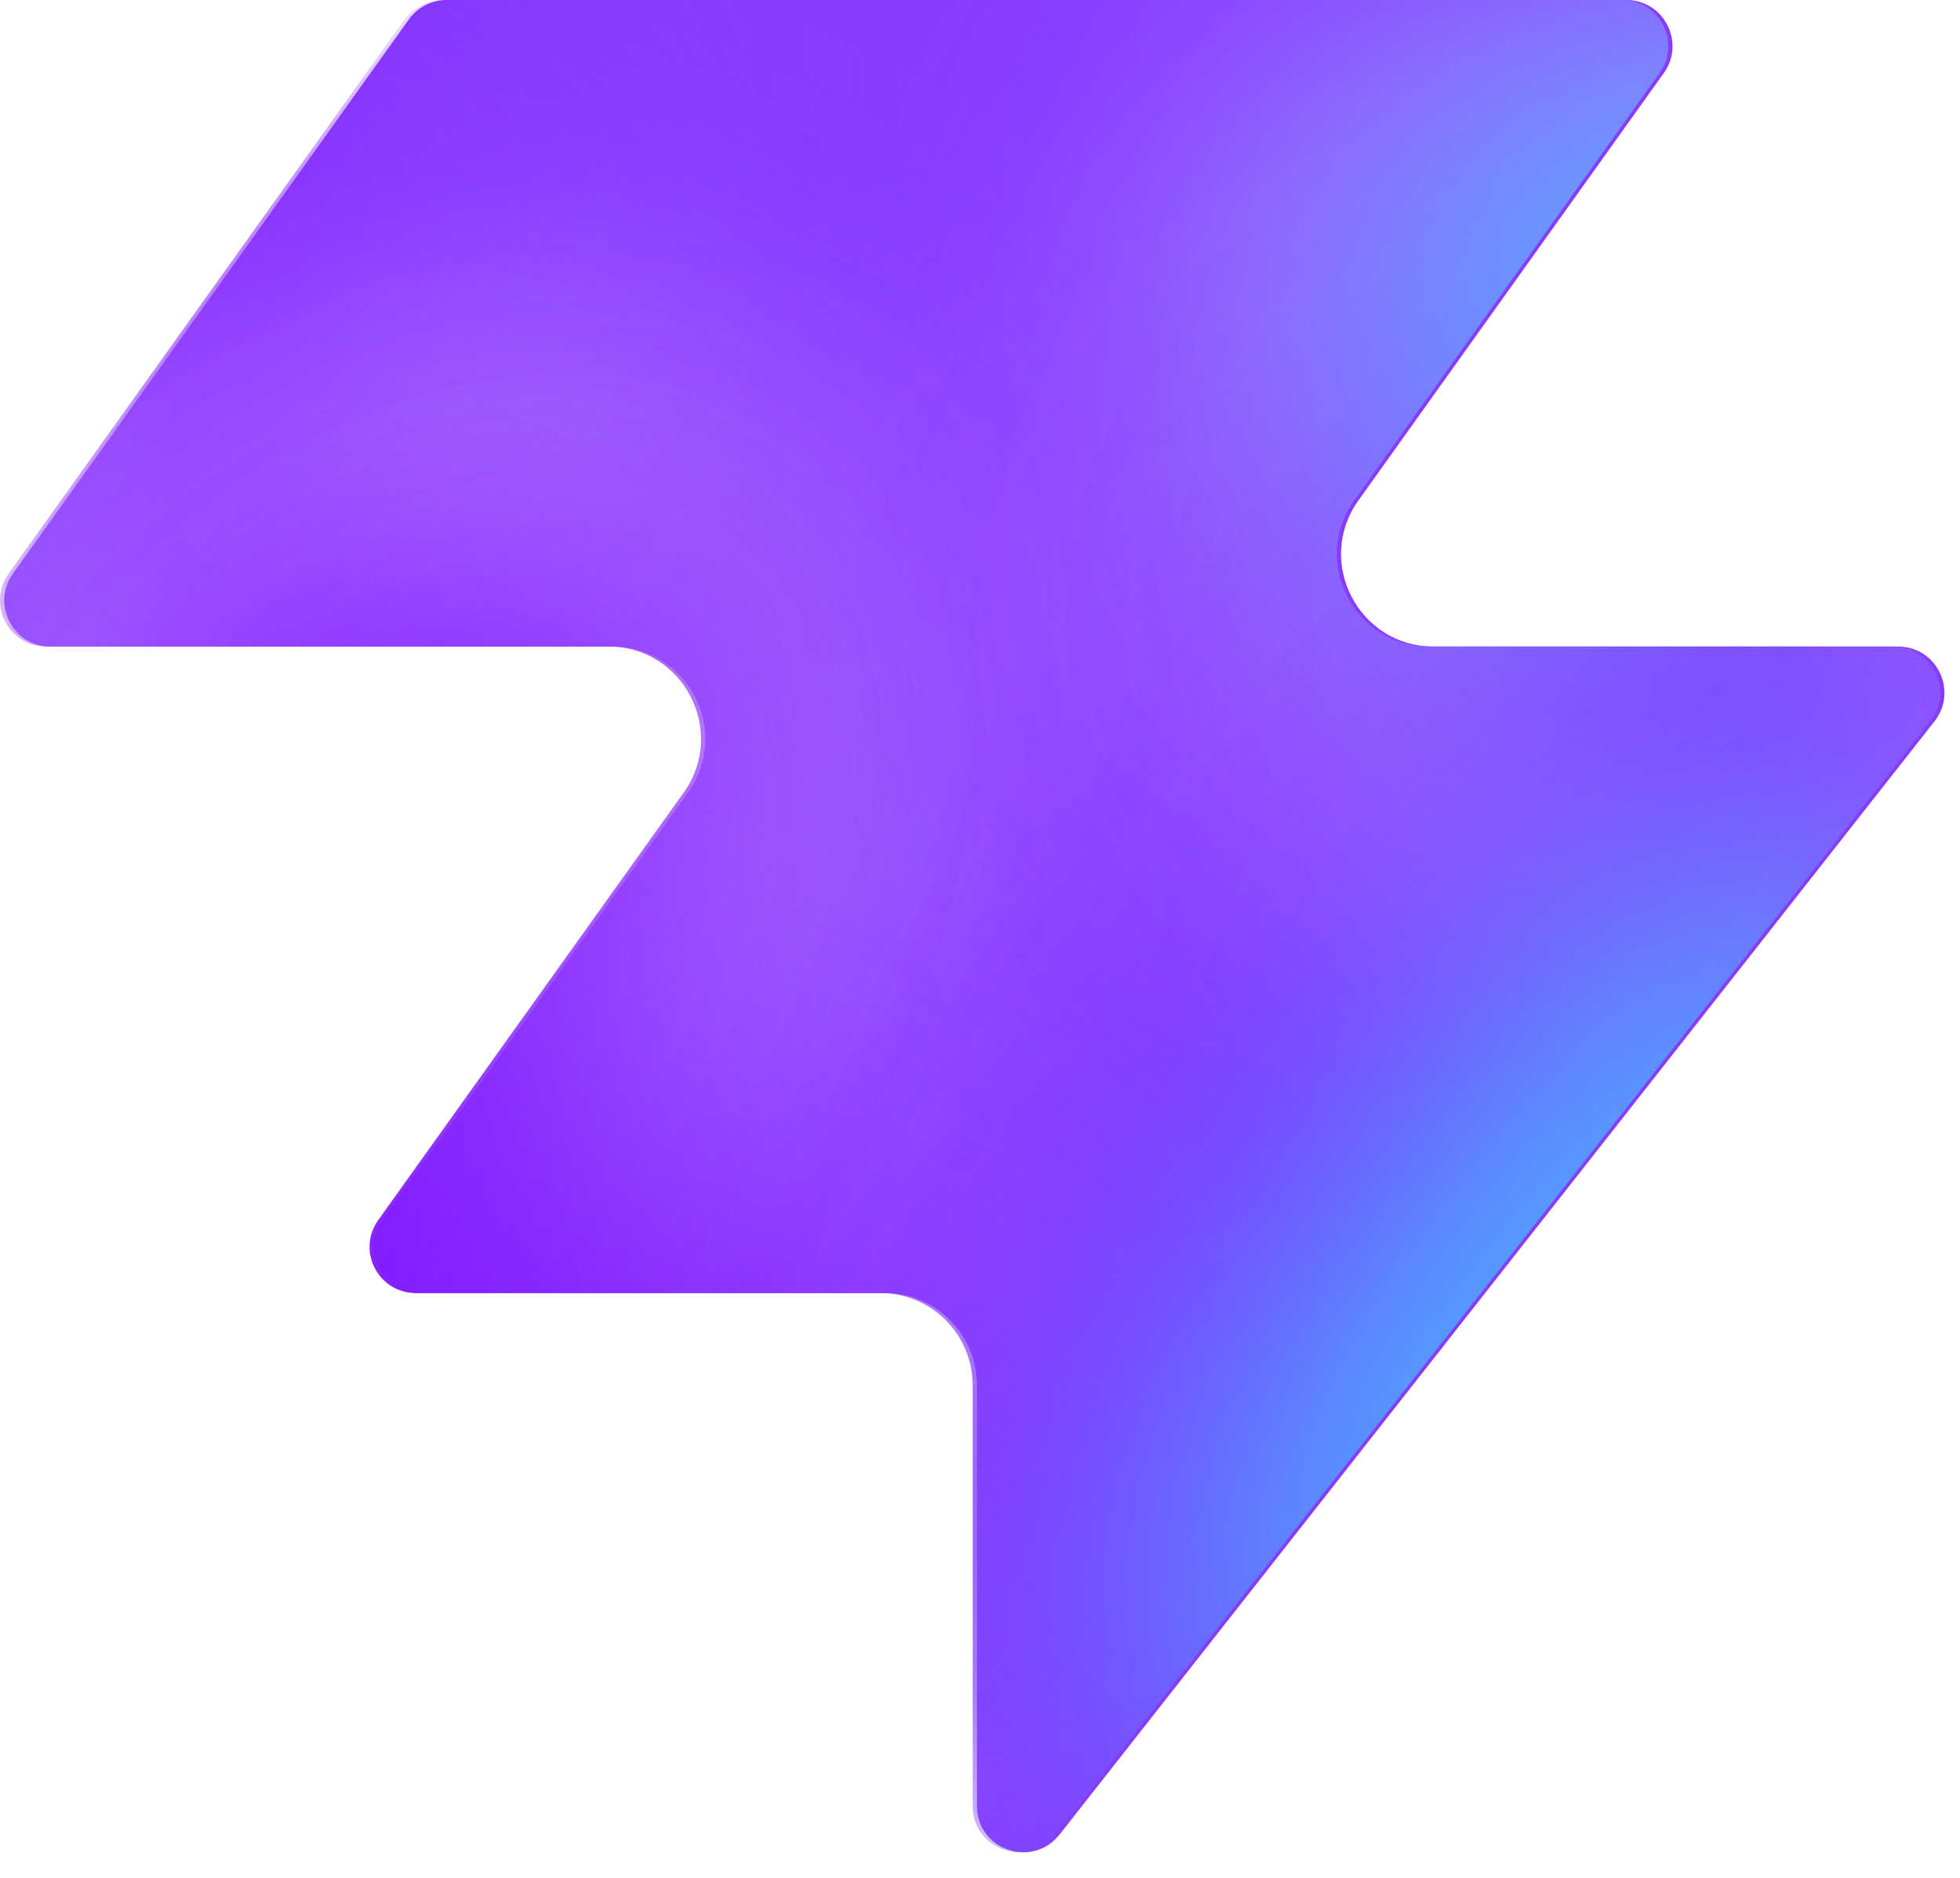
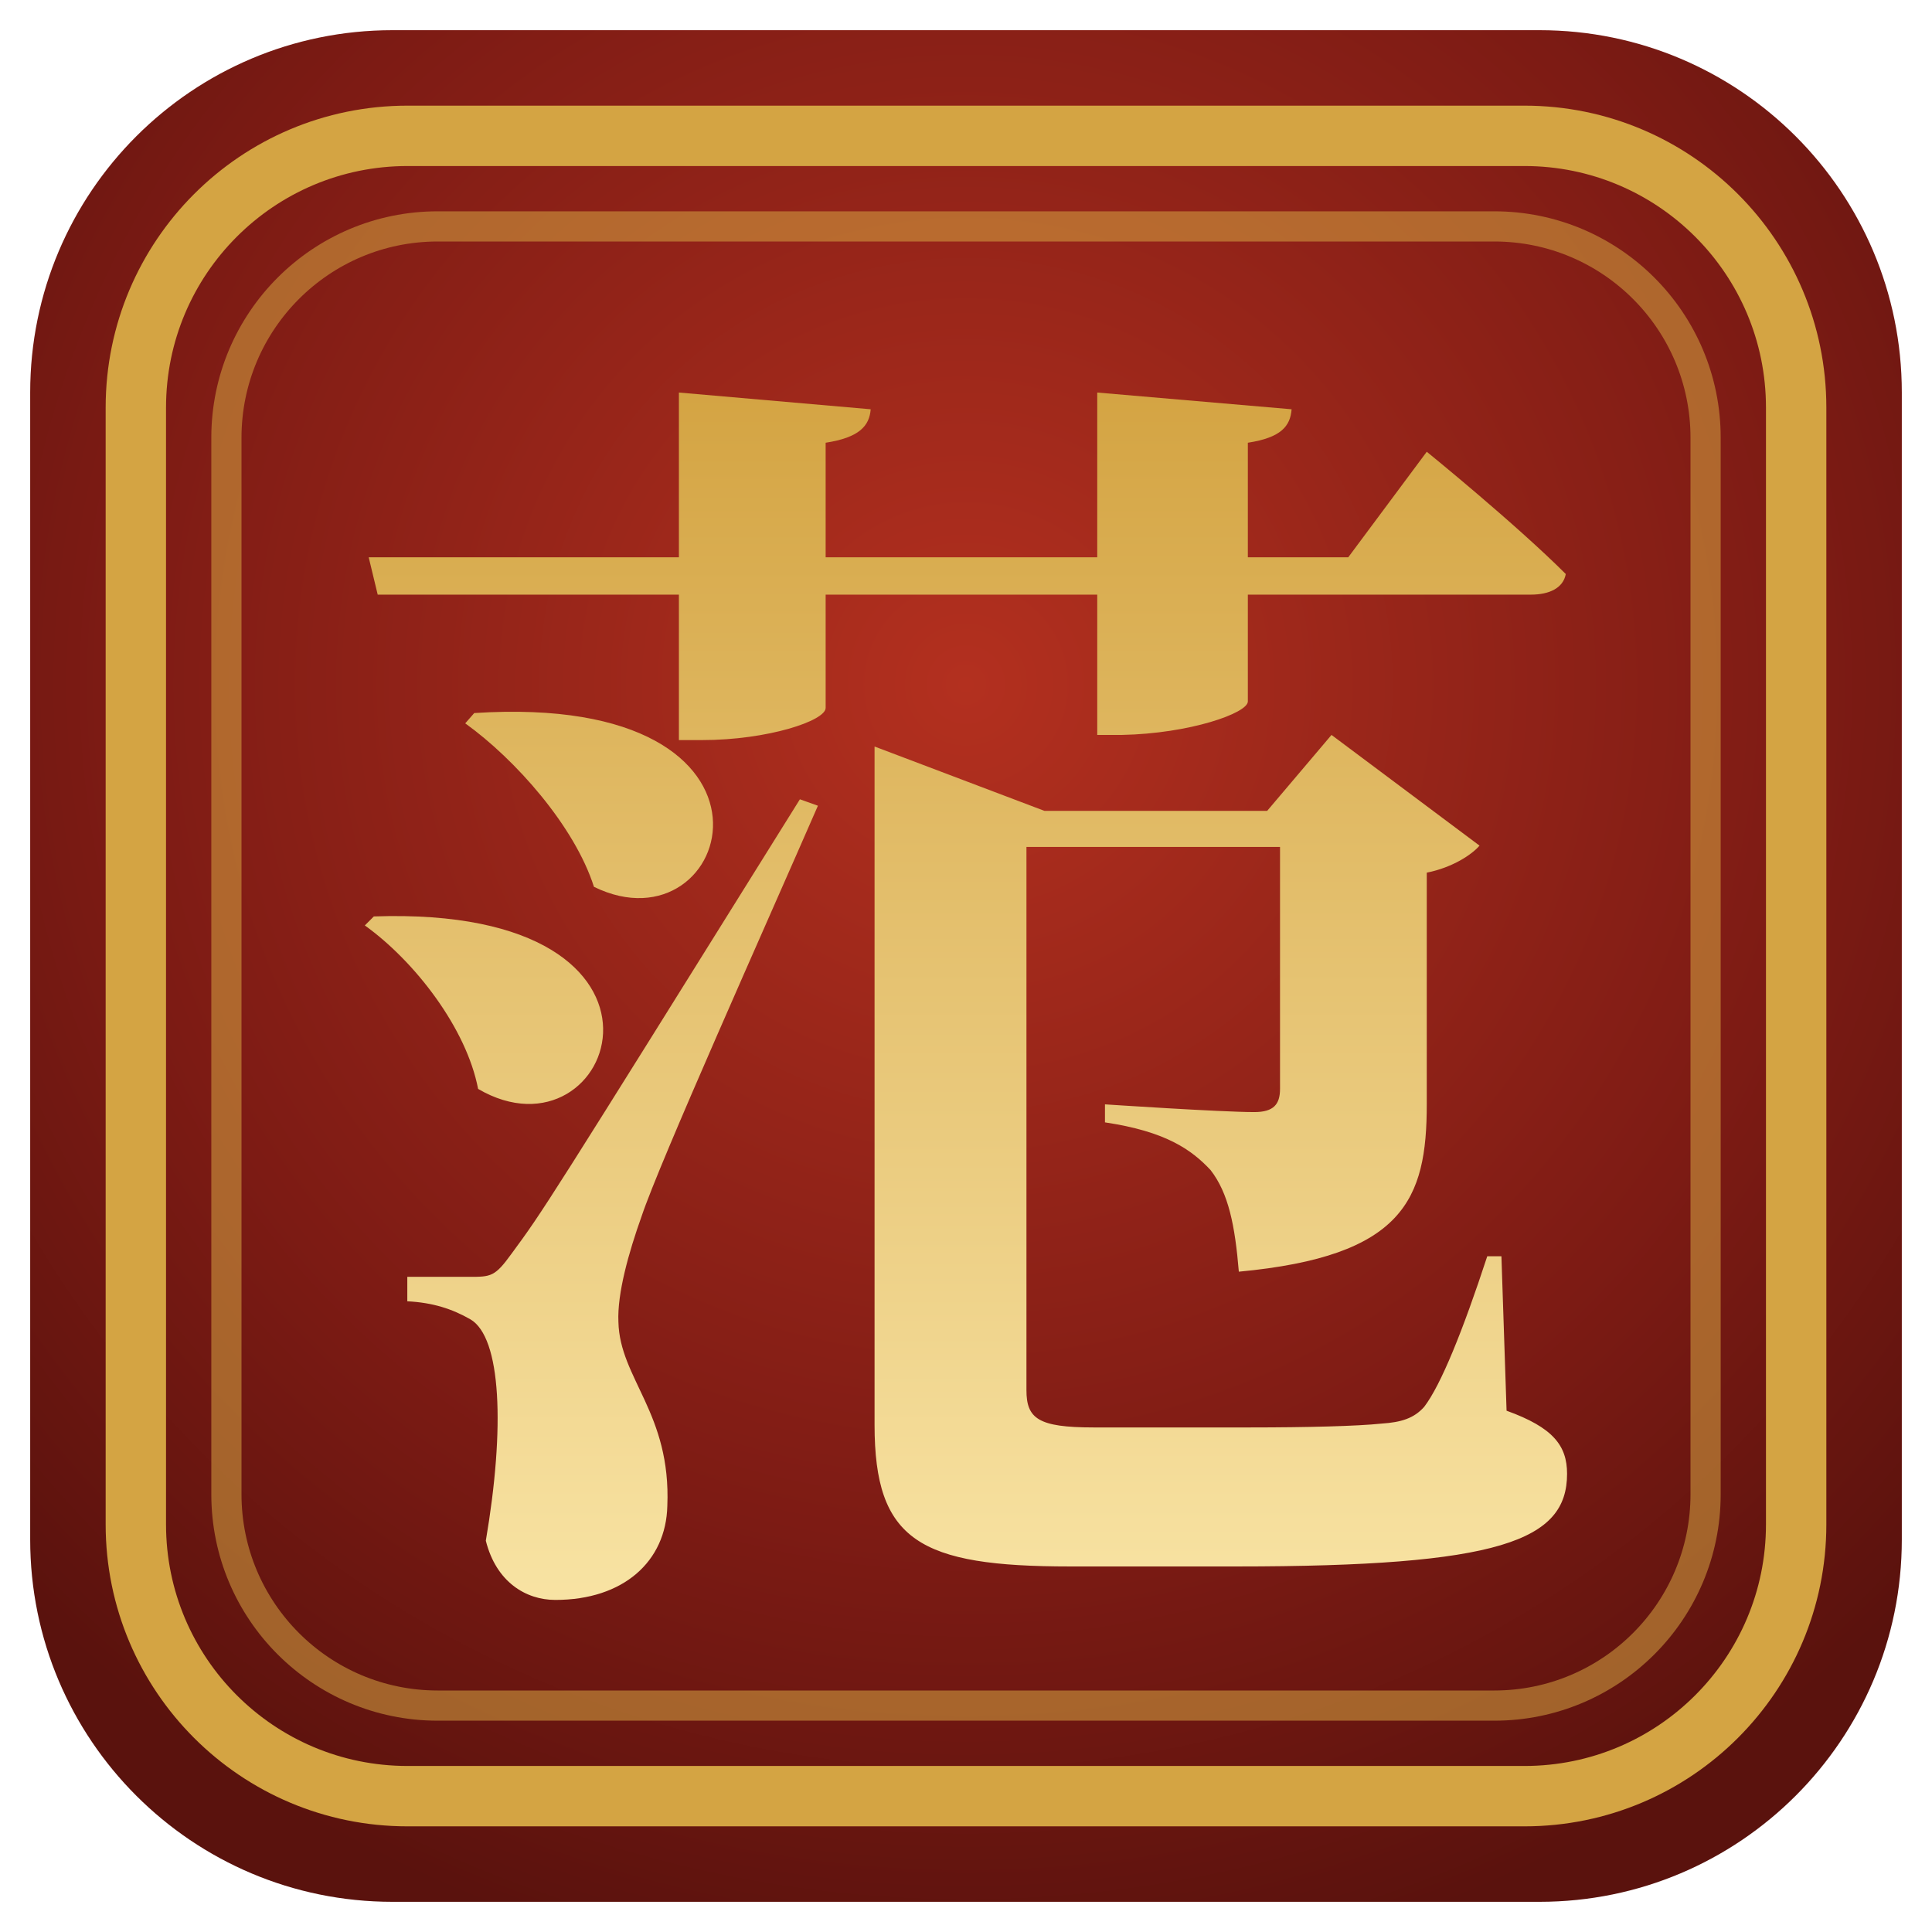
- <svg xmlns="http://www.w3.org/2000/svg" width="48" height="46" fill="none" viewBox="0 0 48 46">
-   <path fill="#863bff" d="M25.946 44.938c-.664.845-2.021.375-2.021-.698V33.937a2.26 2.26 0 0 0-2.262-2.262H10.287c-.92 0-1.456-1.04-.92-1.788l7.48-10.471c1.07-1.497 0-3.578-1.842-3.578H1.237c-.92 0-1.456-1.04-.92-1.788L10.013.474c.214-.297.556-.474.92-.474h28.894c.92 0 1.456 1.04.92 1.788l-7.48 10.471c-1.07 1.498 0 3.579 1.842 3.579h11.377c.943 0 1.473 1.088.89 1.83L25.947 44.94z" style="fill:#863bff;fill:color(display-p3 .525 .23 1);fill-opacity:1" />
-   <mask id="a" width="48" height="46" x="0" y="0" maskUnits="userSpaceOnUse" style="mask-type:alpha">
-     <path fill="#000" d="M25.842 44.938c-.664.844-2.021.375-2.021-.698V33.937a2.26 2.26 0 0 0-2.262-2.262H10.183c-.92 0-1.456-1.04-.92-1.788l7.48-10.471c1.07-1.498 0-3.579-1.842-3.579H1.133c-.92 0-1.456-1.04-.92-1.787L9.91.473c.214-.297.556-.474.92-.474h28.894c.92 0 1.456 1.04.92 1.788l-7.48 10.471c-1.07 1.498 0 3.578 1.842 3.578h11.377c.943 0 1.473 1.088.89 1.832L25.843 44.94z" style="fill:#000;fill-opacity:1" />
-   </mask>
-   <g mask="url(#a)">
-     <g filter="url(#b)">
-       <ellipse cx="5.508" cy="14.704" fill="#ede6ff" rx="5.508" ry="14.704" style="fill:#ede6ff;fill:color(display-p3 .927 .903 1);fill-opacity:1" transform="matrix(.00324 1 1 -.00324 -4.47 31.516)" />
-     </g>
-     <g filter="url(#c)">
-       <ellipse cx="10.399" cy="29.851" fill="#ede6ff" rx="10.399" ry="29.851" style="fill:#ede6ff;fill:color(display-p3 .927 .903 1);fill-opacity:1" transform="matrix(.00324 1 1 -.00324 -39.328 7.883)" />
-     </g>
-     <g filter="url(#d)">
-       <ellipse cx="5.508" cy="30.487" fill="#7e14ff" rx="5.508" ry="30.487" style="fill:#7e14ff;fill:color(display-p3 .492 .077 1);fill-opacity:1" transform="rotate(89.814 -25.913 -14.639)scale(1 -1)" />
-     </g>
-     <g filter="url(#e)">
-       <ellipse cx="5.508" cy="30.599" fill="#7e14ff" rx="5.508" ry="30.599" style="fill:#7e14ff;fill:color(display-p3 .492 .077 1);fill-opacity:1" transform="rotate(89.814 -32.644 -3.334)scale(1 -1)" />
-     </g>
-     <g filter="url(#f)">
-       <ellipse cx="5.508" cy="30.599" fill="#7e14ff" rx="5.508" ry="30.599" style="fill:#7e14ff;fill:color(display-p3 .492 .077 1);fill-opacity:1" transform="matrix(.00324 1 1 -.00324 -34.34 30.47)" />
-     </g>
-     <g filter="url(#g)">
-       <ellipse cx="14.072" cy="22.078" fill="#ede6ff" rx="14.072" ry="22.078" style="fill:#ede6ff;fill:color(display-p3 .927 .903 1);fill-opacity:1" transform="rotate(93.35 24.506 48.493)scale(-1 1)" />
-     </g>
-     <g filter="url(#h)">
-       <ellipse cx="3.47" cy="21.501" fill="#7e14ff" rx="3.47" ry="21.501" style="fill:#7e14ff;fill:color(display-p3 .492 .077 1);fill-opacity:1" transform="rotate(89.009 28.708 47.59)scale(-1 1)" />
-     </g>
-     <g filter="url(#i)">
-       <ellipse cx="3.47" cy="21.501" fill="#7e14ff" rx="3.47" ry="21.501" style="fill:#7e14ff;fill:color(display-p3 .492 .077 1);fill-opacity:1" transform="rotate(89.009 28.708 47.59)scale(-1 1)" />
-     </g>
-     <g filter="url(#j)">
-       <ellipse cx=".387" cy="8.972" fill="#7e14ff" rx="4.407" ry="29.108" style="fill:#7e14ff;fill:color(display-p3 .492 .077 1);fill-opacity:1" transform="rotate(39.51 .387 8.972)" />
-     </g>
-     <g filter="url(#k)">
-       <ellipse cx="47.523" cy="-6.092" fill="#7e14ff" rx="4.407" ry="29.108" style="fill:#7e14ff;fill:color(display-p3 .492 .077 1);fill-opacity:1" transform="rotate(37.892 47.523 -6.092)" />
-     </g>
-     <g filter="url(#l)">
-       <ellipse cx="41.412" cy="6.333" fill="#47bfff" rx="5.971" ry="9.665" style="fill:#47bfff;fill:color(display-p3 .28 .748 1);fill-opacity:1" transform="rotate(37.892 41.412 6.333)" />
-     </g>
-     <g filter="url(#m)">
-       <ellipse cx="-1.879" cy="38.332" fill="#7e14ff" rx="4.407" ry="29.108" style="fill:#7e14ff;fill:color(display-p3 .492 .077 1);fill-opacity:1" transform="rotate(37.892 -1.88 38.332)" />
-     </g>
-     <g filter="url(#n)">
-       <ellipse cx="-1.879" cy="38.332" fill="#7e14ff" rx="4.407" ry="29.108" style="fill:#7e14ff;fill:color(display-p3 .492 .077 1);fill-opacity:1" transform="rotate(37.892 -1.88 38.332)" />
-     </g>
-     <g filter="url(#o)">
-       <ellipse cx="35.651" cy="29.907" fill="#7e14ff" rx="4.407" ry="29.108" style="fill:#7e14ff;fill:color(display-p3 .492 .077 1);fill-opacity:1" transform="rotate(37.892 35.651 29.907)" />
-     </g>
-     <g filter="url(#p)">
-       <ellipse cx="38.418" cy="32.4" fill="#47bfff" rx="5.971" ry="15.297" style="fill:#47bfff;fill:color(display-p3 .28 .748 1);fill-opacity:1" transform="rotate(37.892 38.418 32.4)" />
-     </g>
-   </g>
+ <svg xmlns="http://www.w3.org/2000/svg" width="64" height="64" viewBox="0 0 64 64">
  <defs>
-     <filter id="b" width="60.045" height="41.654" x="-19.77" y="16.149" color-interpolation-filters="sRGB" filterUnits="userSpaceOnUse">
-       <feFlood flood-opacity="0" result="BackgroundImageFix" />
-       <feBlend in="SourceGraphic" in2="BackgroundImageFix" result="shape" />
-       <feGaussianBlur result="effect1_foregroundBlur_2002_17158" stdDeviation="7.659" />
-     </filter>
-     <filter id="c" width="90.34" height="51.437" x="-54.613" y="-7.533" color-interpolation-filters="sRGB" filterUnits="userSpaceOnUse">
-       <feFlood flood-opacity="0" result="BackgroundImageFix" />
-       <feBlend in="SourceGraphic" in2="BackgroundImageFix" result="shape" />
-       <feGaussianBlur result="effect1_foregroundBlur_2002_17158" stdDeviation="7.659" />
-     </filter>
-     <filter id="d" width="79.355" height="29.4" x="-49.64" y="2.03" color-interpolation-filters="sRGB" filterUnits="userSpaceOnUse">
-       <feFlood flood-opacity="0" result="BackgroundImageFix" />
-       <feBlend in="SourceGraphic" in2="BackgroundImageFix" result="shape" />
-       <feGaussianBlur result="effect1_foregroundBlur_2002_17158" stdDeviation="4.596" />
-     </filter>
-     <filter id="e" width="79.579" height="29.4" x="-45.045" y="20.029" color-interpolation-filters="sRGB" filterUnits="userSpaceOnUse">
-       <feFlood flood-opacity="0" result="BackgroundImageFix" />
-       <feBlend in="SourceGraphic" in2="BackgroundImageFix" result="shape" />
-       <feGaussianBlur result="effect1_foregroundBlur_2002_17158" stdDeviation="4.596" />
-     </filter>
-     <filter id="f" width="79.579" height="29.4" x="-43.513" y="21.178" color-interpolation-filters="sRGB" filterUnits="userSpaceOnUse">
-       <feFlood flood-opacity="0" result="BackgroundImageFix" />
-       <feBlend in="SourceGraphic" in2="BackgroundImageFix" result="shape" />
-       <feGaussianBlur result="effect1_foregroundBlur_2002_17158" stdDeviation="4.596" />
-     </filter>
-     <filter id="g" width="74.749" height="58.852" x="15.756" y="-17.901" color-interpolation-filters="sRGB" filterUnits="userSpaceOnUse">
-       <feFlood flood-opacity="0" result="BackgroundImageFix" />
-       <feBlend in="SourceGraphic" in2="BackgroundImageFix" result="shape" />
-       <feGaussianBlur result="effect1_foregroundBlur_2002_17158" stdDeviation="7.659" />
-     </filter>
-     <filter id="h" width="61.377" height="25.362" x="23.548" y="2.284" color-interpolation-filters="sRGB" filterUnits="userSpaceOnUse">
-       <feFlood flood-opacity="0" result="BackgroundImageFix" />
-       <feBlend in="SourceGraphic" in2="BackgroundImageFix" result="shape" />
-       <feGaussianBlur result="effect1_foregroundBlur_2002_17158" stdDeviation="4.596" />
-     </filter>
-     <filter id="i" width="61.377" height="25.362" x="23.548" y="2.284" color-interpolation-filters="sRGB" filterUnits="userSpaceOnUse">
-       <feFlood flood-opacity="0" result="BackgroundImageFix" />
-       <feBlend in="SourceGraphic" in2="BackgroundImageFix" result="shape" />
-       <feGaussianBlur result="effect1_foregroundBlur_2002_17158" stdDeviation="4.596" />
-     </filter>
-     <filter id="j" width="56.045" height="63.649" x="-27.636" y="-22.853" color-interpolation-filters="sRGB" filterUnits="userSpaceOnUse">
-       <feFlood flood-opacity="0" result="BackgroundImageFix" />
-       <feBlend in="SourceGraphic" in2="BackgroundImageFix" result="shape" />
-       <feGaussianBlur result="effect1_foregroundBlur_2002_17158" stdDeviation="4.596" />
-     </filter>
-     <filter id="k" width="54.814" height="64.646" x="20.116" y="-38.415" color-interpolation-filters="sRGB" filterUnits="userSpaceOnUse">
-       <feFlood flood-opacity="0" result="BackgroundImageFix" />
-       <feBlend in="SourceGraphic" in2="BackgroundImageFix" result="shape" />
-       <feGaussianBlur result="effect1_foregroundBlur_2002_17158" stdDeviation="4.596" />
-     </filter>
-     <filter id="l" width="33.541" height="35.313" x="24.641" y="-11.323" color-interpolation-filters="sRGB" filterUnits="userSpaceOnUse">
-       <feFlood flood-opacity="0" result="BackgroundImageFix" />
-       <feBlend in="SourceGraphic" in2="BackgroundImageFix" result="shape" />
-       <feGaussianBlur result="effect1_foregroundBlur_2002_17158" stdDeviation="4.596" />
-     </filter>
-     <filter id="m" width="54.814" height="64.646" x="-29.286" y="6.009" color-interpolation-filters="sRGB" filterUnits="userSpaceOnUse">
-       <feFlood flood-opacity="0" result="BackgroundImageFix" />
-       <feBlend in="SourceGraphic" in2="BackgroundImageFix" result="shape" />
-       <feGaussianBlur result="effect1_foregroundBlur_2002_17158" stdDeviation="4.596" />
-     </filter>
-     <filter id="n" width="54.814" height="64.646" x="-29.286" y="6.009" color-interpolation-filters="sRGB" filterUnits="userSpaceOnUse">
-       <feFlood flood-opacity="0" result="BackgroundImageFix" />
-       <feBlend in="SourceGraphic" in2="BackgroundImageFix" result="shape" />
-       <feGaussianBlur result="effect1_foregroundBlur_2002_17158" stdDeviation="4.596" />
-     </filter>
-     <filter id="o" width="54.814" height="64.646" x="8.244" y="-2.416" color-interpolation-filters="sRGB" filterUnits="userSpaceOnUse">
-       <feFlood flood-opacity="0" result="BackgroundImageFix" />
-       <feBlend in="SourceGraphic" in2="BackgroundImageFix" result="shape" />
-       <feGaussianBlur result="effect1_foregroundBlur_2002_17158" stdDeviation="4.596" />
-     </filter>
-     <filter id="p" width="39.409" height="43.623" x="18.713" y="10.588" color-interpolation-filters="sRGB" filterUnits="userSpaceOnUse">
-       <feFlood flood-opacity="0" result="BackgroundImageFix" />
-       <feBlend in="SourceGraphic" in2="BackgroundImageFix" result="shape" />
-       <feGaussianBlur result="effect1_foregroundBlur_2002_17158" stdDeviation="4.596" />
-     </filter>
+     <radialGradient id="lacquer" cx="50%" cy="35%" r="70%">
+       <stop offset="0%" stop-color="#b3301f" />
+       <stop offset="65%" stop-color="#7d1b14" />
+       <stop offset="100%" stop-color="#5a120d" />
+     </radialGradient>
+     <linearGradient id="gold" x1="0" y1="0" x2="0" y2="1">
+       <stop offset="0%" stop-color="#f8e3a3" />
+       <stop offset="100%" stop-color="#d4a443" />
+     </linearGradient>
  </defs>
+   <rect x="1" y="1" width="62" height="62" rx="12" fill="url(#lacquer)" />
+   <rect x="4.5" y="4.5" width="55" height="55" rx="9" fill="none" stroke="#d4a443" stroke-width="2" />
+   <rect x="7.5" y="7.5" width="49" height="49" rx="7" fill="none" stroke="#d4a443" stroke-opacity="0.55" stroke-width="1" />
+   <path fill="url(#gold)" transform="translate(10.721 49.162) scale(0.04264 -0.04264)" d="M113 161C101 161 65 161 65 161V142C85 141 100 136 114 128C138 114 141 44 126 -44C134 -76 157 -90 180 -90C233 -90 266 -60 267 -17C270 55 230 82 229 126C228 148 237 180 247 208C261 250 343 433 384 527L370 532C171 213 171 213 146 179C133 161 130 161 113 161ZM117 599 110 591C149 563 195 511 210 464C318 411 379 616 117 599ZM39 441 32 434C71 406 111 354 120 307C226 245 300 450 39 441ZM35 720 42 691H276V578H294C345 578 390 593 390 603V691H601V582H620C673 583 718 599 718 608V691H938C952 691 963 696 965 707C926 746 857 802 857 802L796 720H718V809C744 813 751 822 752 835L601 848V720H390V809C416 813 424 822 425 835L276 848V720ZM428 523V46C428 -44 463 -64 580 -64H709C914 -64 966 -44 966 8C966 30 955 44 919 57L915 177H904C885 119 868 77 855 60C847 51 837 48 822 47C803 45 764 44 720 44H598C555 44 546 51 546 73V495H743V307C743 295 738 289 723 289C697 289 607 295 607 295V281C654 274 674 260 689 244C703 226 708 201 711 165C839 177 857 221 857 295V475C877 479 892 489 898 496L783 582L733 523H560L428 573Z" />
</svg>
